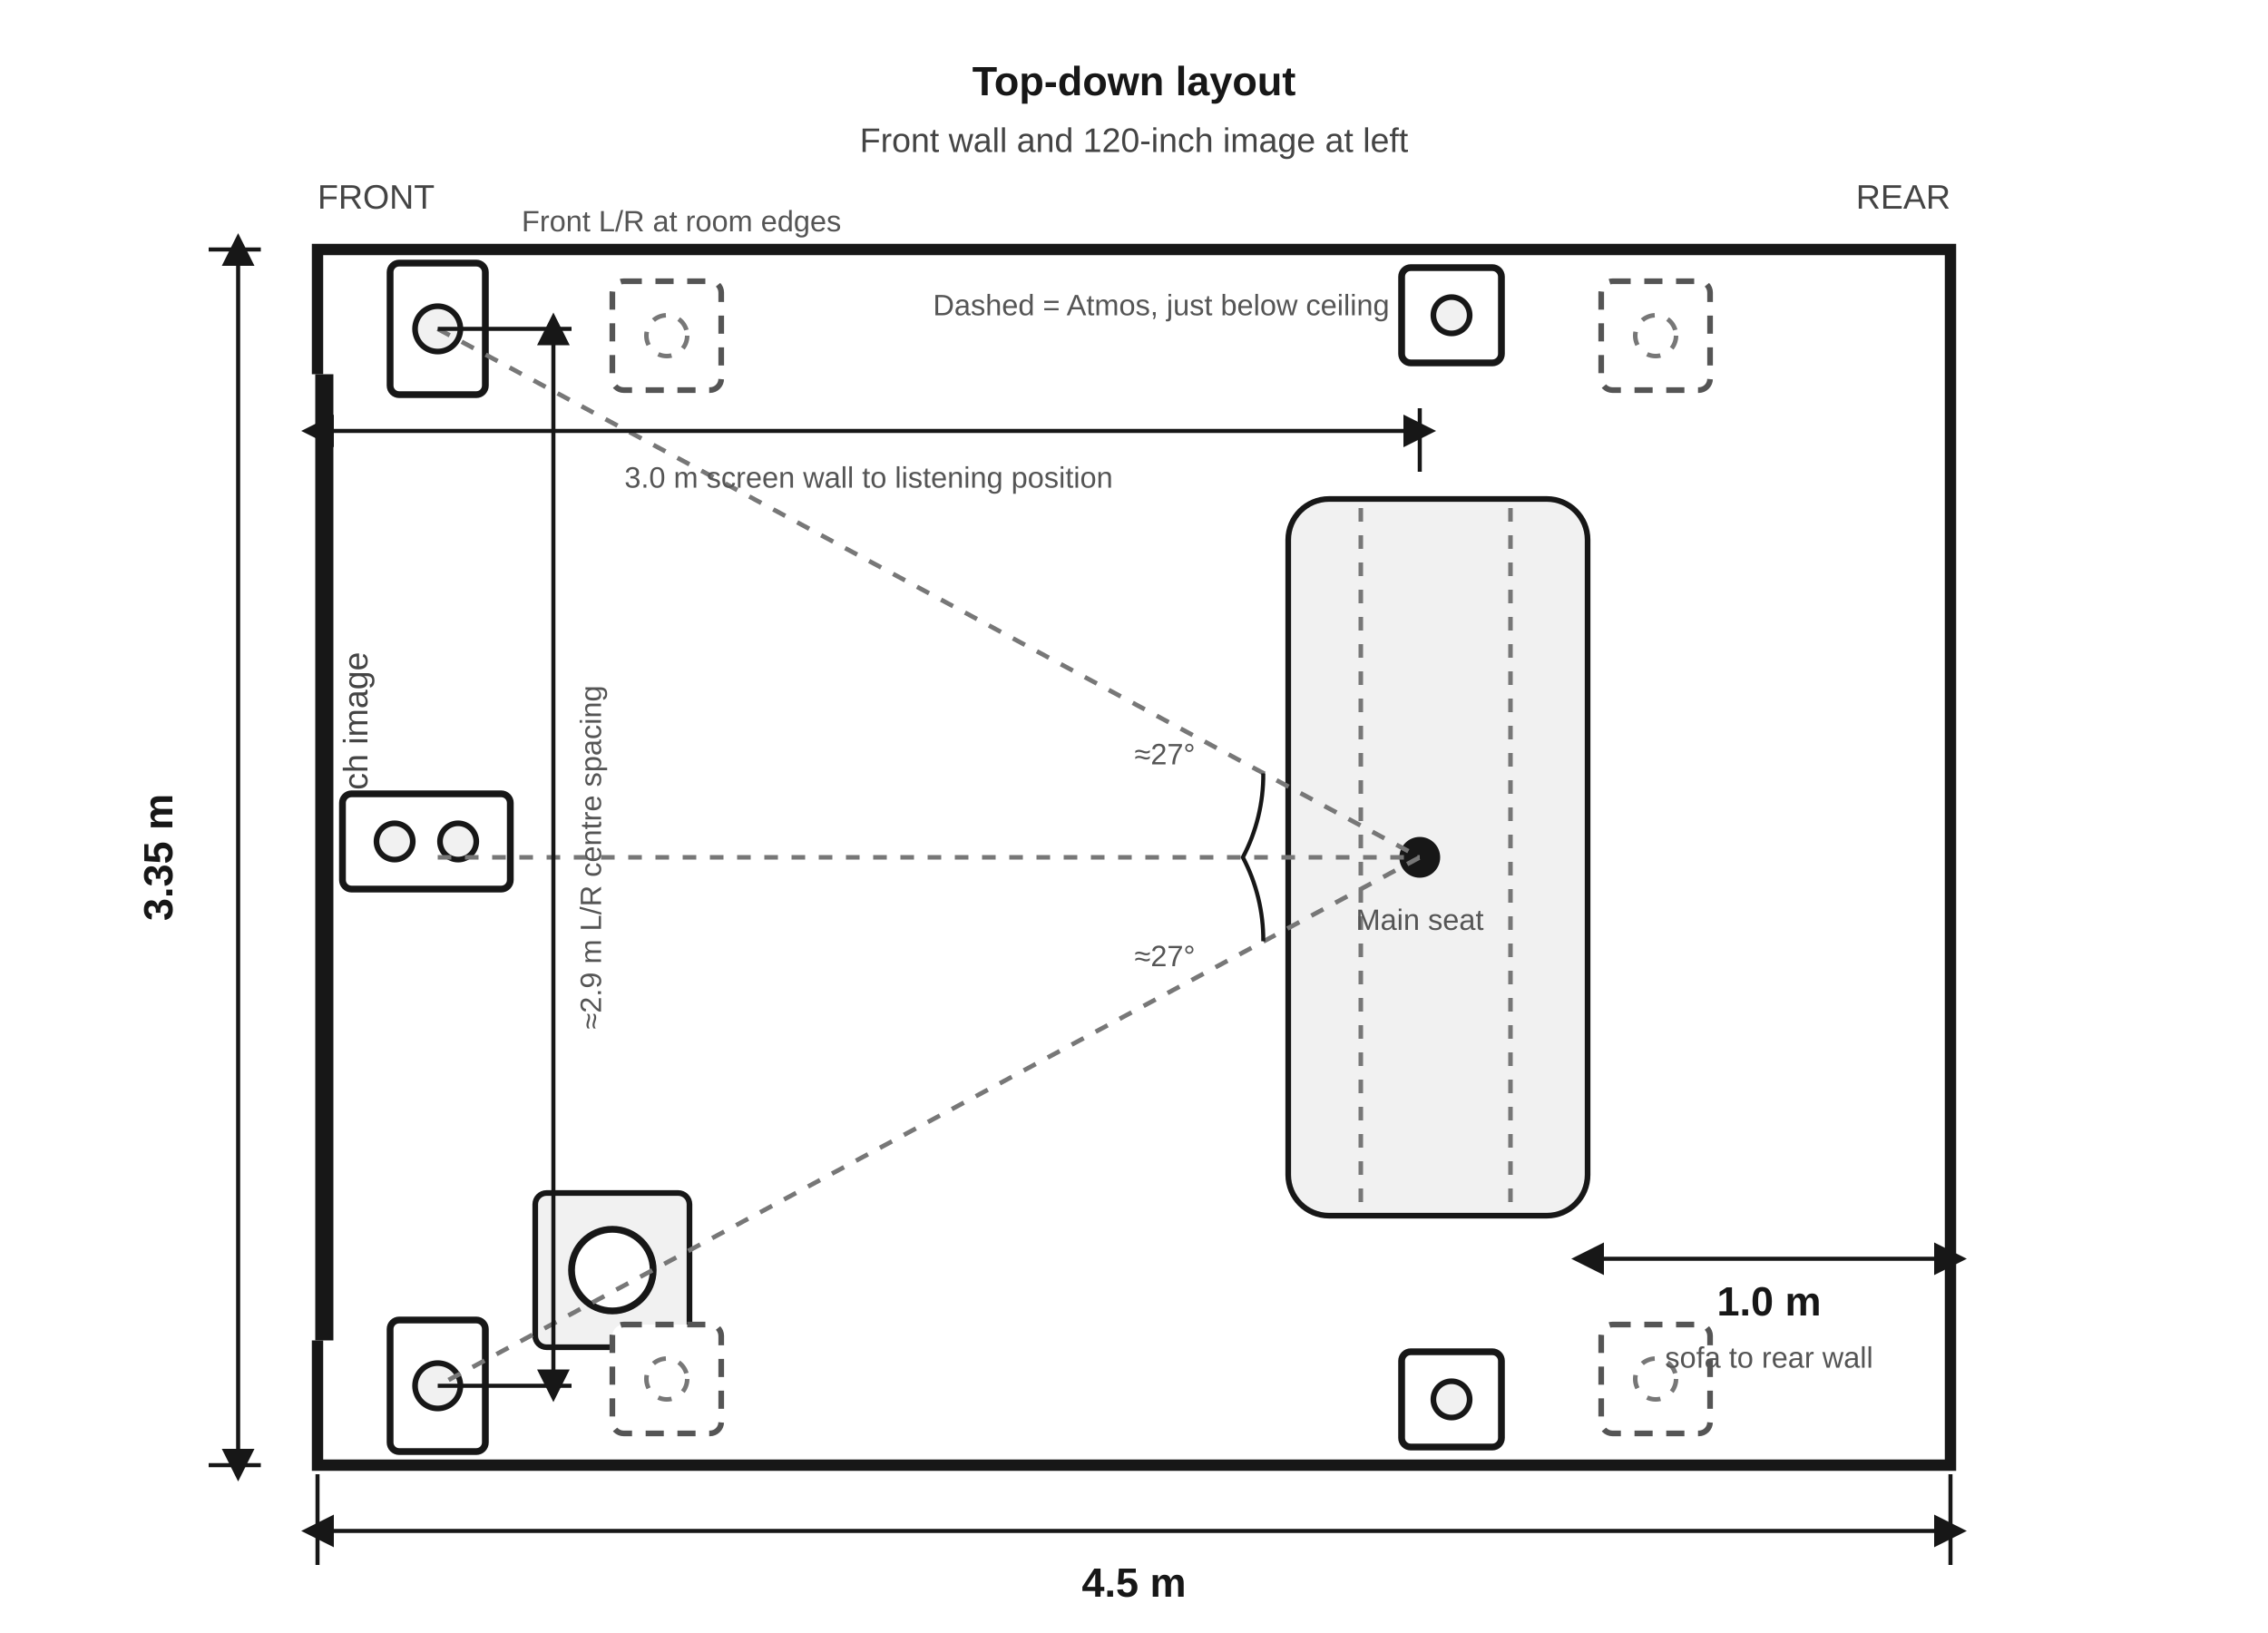
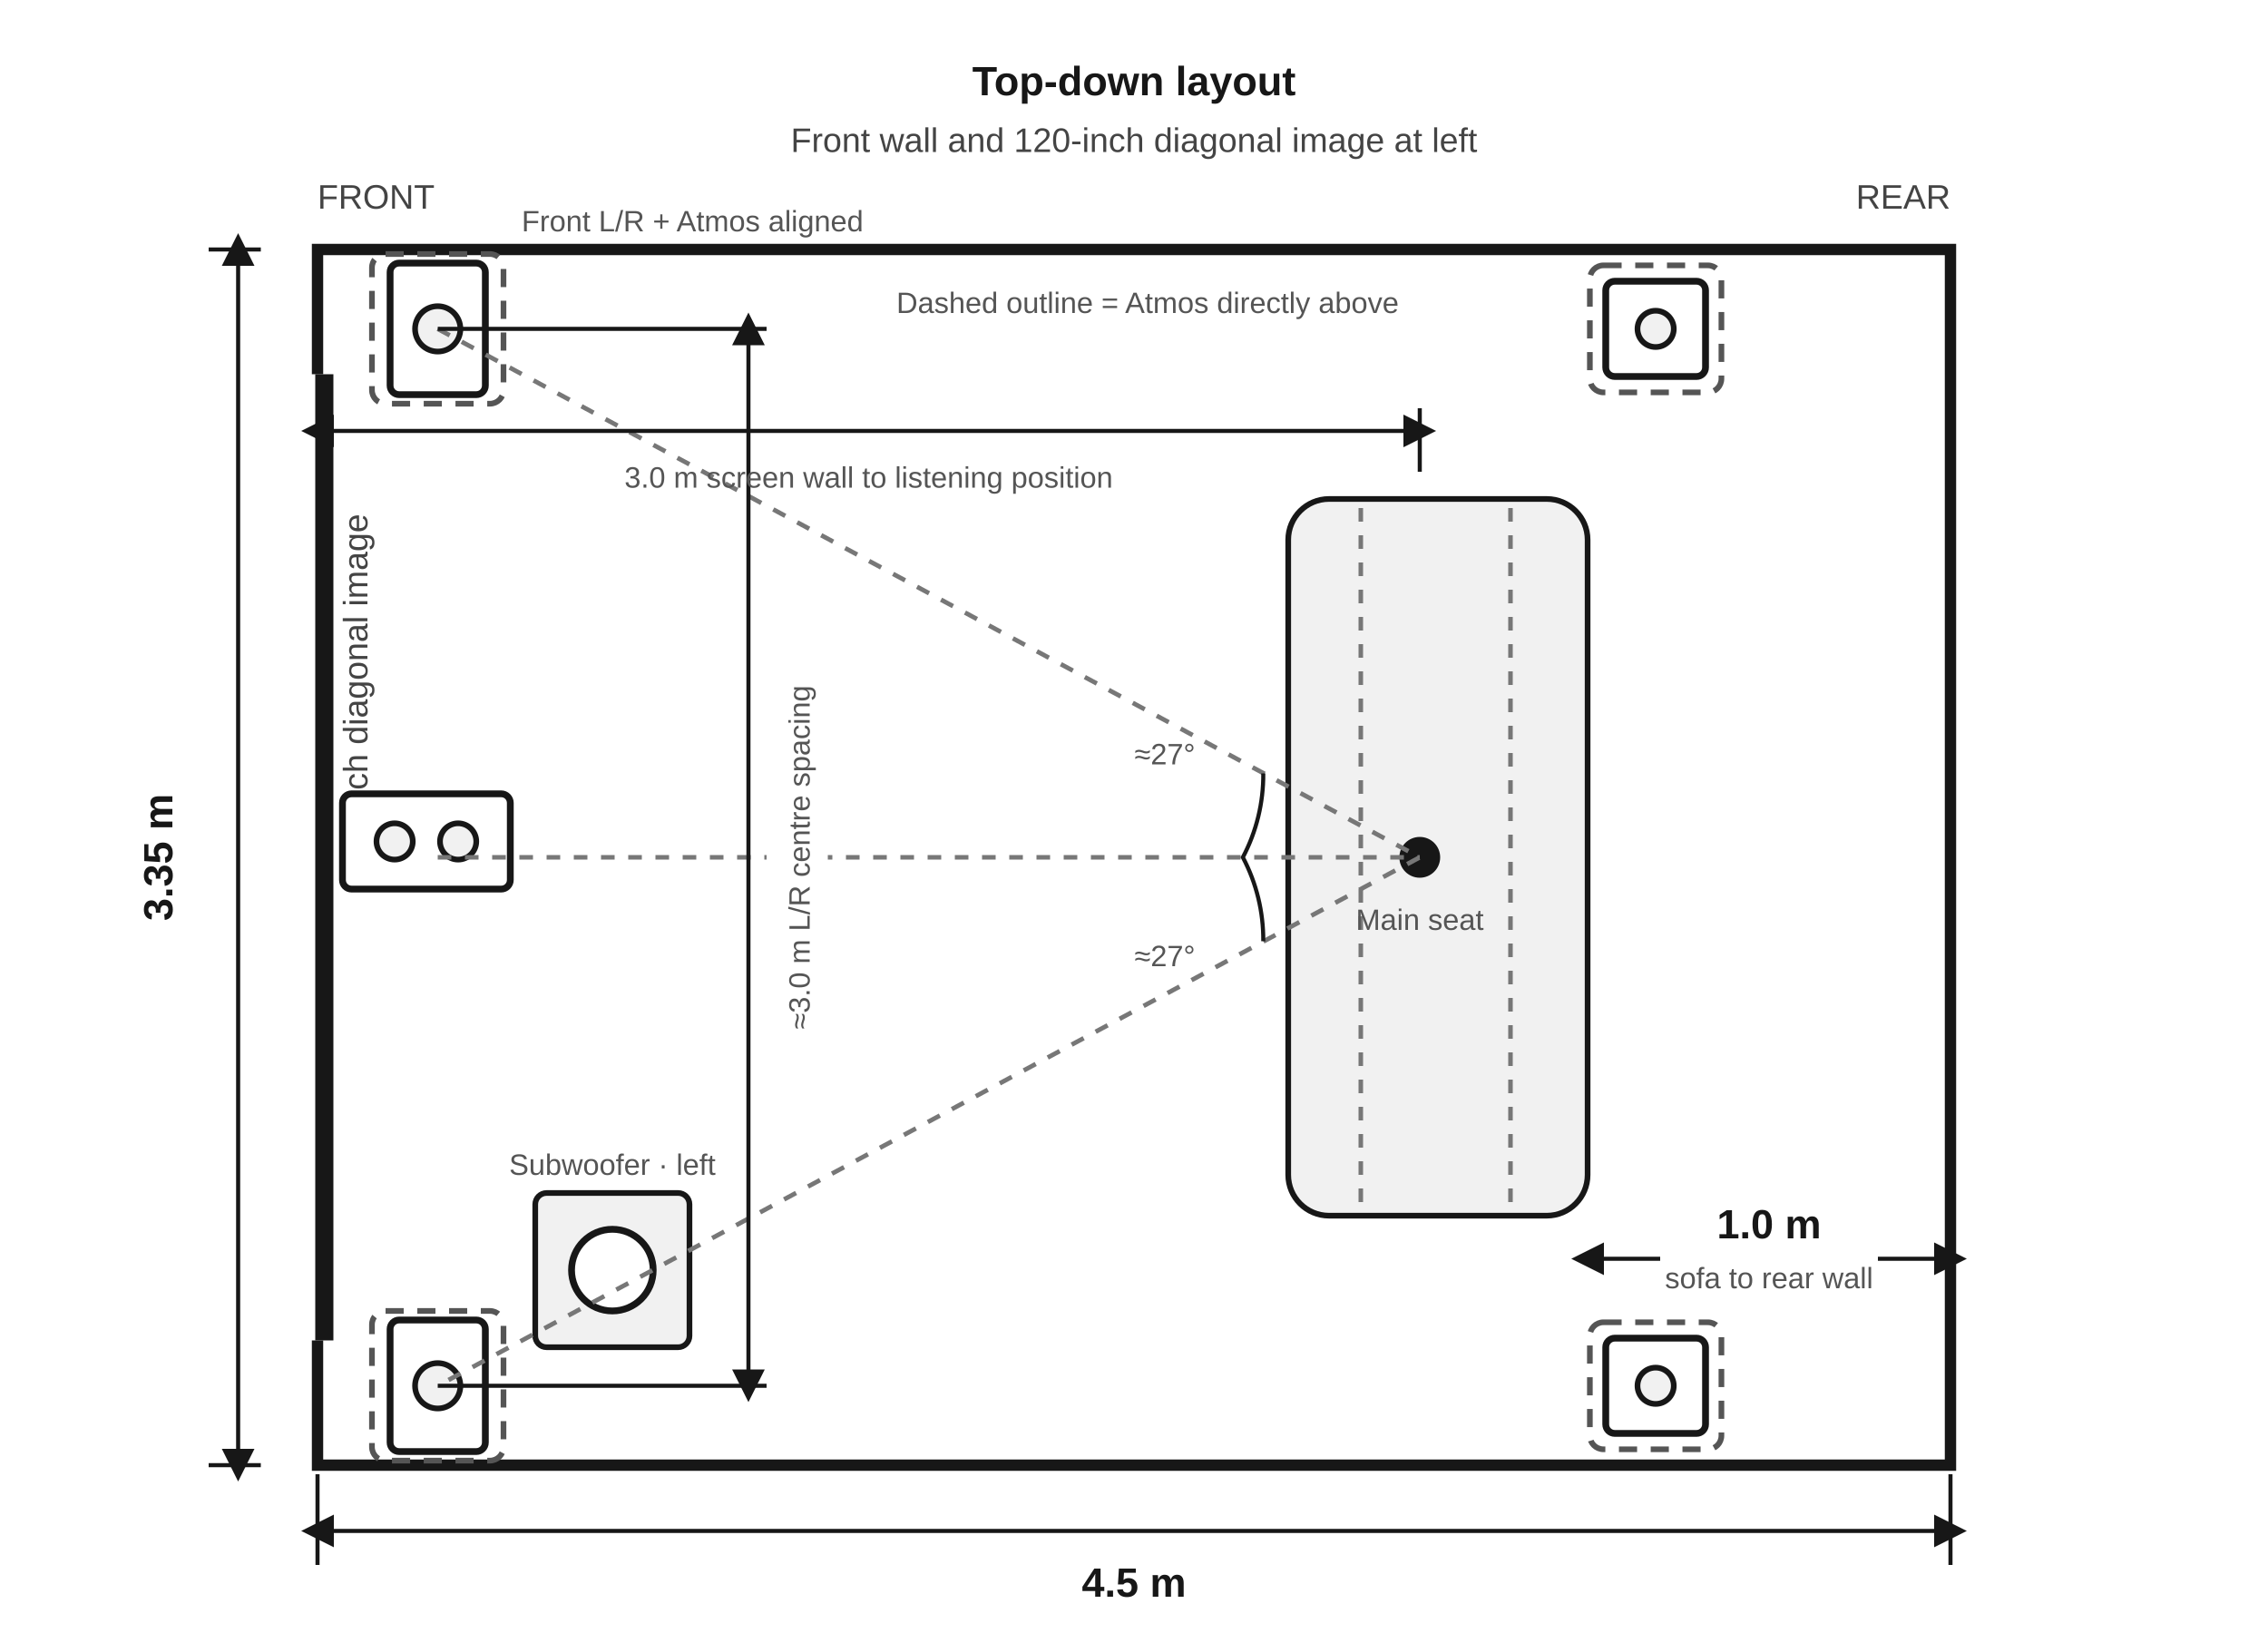
<svg xmlns="http://www.w3.org/2000/svg" viewBox="0 0 1000 720" role="img" aria-labelledby="title desc">
  <defs>
    <style>
-       .wall{fill:#fff;stroke:#171717;stroke-width:5}.object{fill:#fff;stroke:#171717;stroke-width:3}.soft{fill:#f1f1f1;stroke:#171717;stroke-width:2.5}.height{fill:#fff;stroke:#555;stroke-width:2.5;stroke-dasharray:8 6}.guide{fill:none;stroke:#777;stroke-width:2;stroke-dasharray:6 6}.dim{fill:none;stroke:#171717;stroke-width:1.8}.label{font:600 18px Arial,sans-serif;fill:#171717}.small{font:15px Arial,sans-serif;fill:#444}.tiny{font:13px Arial,sans-serif;fill:#555}.center{text-anchor:middle}.end{text-anchor:end}
+       .wall{fill:#fff;stroke:#171717;stroke-width:5}.object{fill:#fff;stroke:#171717;stroke-width:3}.soft{fill:#f1f1f1;stroke:#171717;stroke-width:2.5}.height{fill:none;stroke:#555;stroke-width:2.5;stroke-dasharray:8 6}.guide{fill:none;stroke:#777;stroke-width:2;stroke-dasharray:6 6}.dim{fill:none;stroke:#171717;stroke-width:1.8}.callout{fill:#fff;stroke:none}.label{font:600 18px Arial,sans-serif;fill:#171717}.small{font:15px Arial,sans-serif;fill:#444}.tiny{font:13px Arial,sans-serif;fill:#555}.center{text-anchor:middle}.end{text-anchor:end}
    </style>
    <marker id="arrow" markerWidth="8" markerHeight="8" refX="4" refY="4" orient="auto-start-reverse">
      <path d="M0,0 L8,4 L0,8 Z" fill="#171717" />
    </marker>
  </defs>
  <rect width="1000" height="720" fill="#fff" />
  <text x="500" y="42" class="label center">Top-down layout</text>
-   <text x="500" y="67" class="small center">Front wall and 120-inch image at left</text>
+   <text x="500" y="67" class="small center">Front wall and 120-inch diagonal image at left</text>
  <rect x="140" y="110" width="720" height="536" class="wall" />
  <line x1="140" y1="165" x2="140" y2="591" stroke="#fff" stroke-width="12" />
  <line x1="143" y1="165" x2="143" y2="591" stroke="#171717" stroke-width="8" />
-   <text x="162" y="390" class="small" transform="rotate(-90 162 390)">120-inch image</text>
+   <text x="162" y="390" class="small" transform="rotate(-90 162 390)">120-inch diagonal image</text>
+   <g aria-label="four height speakers shown as dashed outlines">
+     <rect x="164" y="112" width="58" height="66" rx="6" class="height" />
+     <rect x="164" y="578" width="58" height="66" rx="6" class="height" />
+     <rect x="701" y="117" width="58" height="56" rx="6" class="height" />
+     <rect x="701" y="583" width="58" height="56" rx="6" class="height" />
+   </g>
  <g aria-label="front speakers">
    <rect x="172" y="116" width="42" height="58" rx="4" class="object" />
    <circle cx="193" cy="145" r="10" class="soft" />
    <rect x="172" y="582" width="42" height="58" rx="4" class="object" />
    <circle cx="193" cy="611" r="10" class="soft" />
    <rect x="151" y="350" width="74" height="42" rx="4" class="object" />
    <circle cx="174" cy="371" r="8" class="soft" />
    <circle cx="202" cy="371" r="8" class="soft" />
    <rect x="236" y="526" width="68" height="68" rx="5" class="soft" />
    <circle cx="270" cy="560" r="18" class="object" />
  </g>
-   <text x="230" y="102" class="tiny">Front L/R at room edges</text>
-   <g aria-label="four height speakers">
-     <rect x="270" y="124" width="48" height="48" rx="5" class="height" />
-     <circle cx="294" cy="148" r="9" class="guide" />
-     <rect x="270" y="584" width="48" height="48" rx="5" class="height" />
-     <circle cx="294" cy="608" r="9" class="guide" />
-     <rect x="706" y="124" width="48" height="48" rx="5" class="height" />
-     <circle cx="730" cy="148" r="9" class="guide" />
-     <rect x="706" y="584" width="48" height="48" rx="5" class="height" />
-     <circle cx="730" cy="608" r="9" class="guide" />
-   </g>
-   <text x="512" y="139" class="tiny center">Dashed = Atmos, just below ceiling</text>
+   <text x="230" y="102" class="tiny">Front L/R + Atmos aligned</text>
+   <rect x="356" y="119" width="300" height="28" rx="5" class="callout" />
+   <text x="506" y="138" class="tiny center">Dashed outline = Atmos directly above</text>
+   <rect x="236" y="502" width="68" height="22" rx="4" class="callout" />
+   <text x="270" y="518" class="tiny center">Subwoofer · left</text>
  <g aria-label="sofa and surrounds">
    <rect x="568" y="220" width="132" height="316" rx="18" class="soft" />
    <line x1="600" y1="224" x2="600" y2="532" class="guide" />
    <line x1="666" y1="224" x2="666" y2="532" class="guide" />
    <circle cx="626" cy="378" r="9" fill="#171717" />
    <text x="626" y="410" class="tiny center">Main seat</text>
-     <rect x="618" y="118" width="44" height="42" rx="4" class="object" />
-     <circle cx="640" cy="139" r="8" class="soft" />
-     <rect x="618" y="596" width="44" height="42" rx="4" class="object" />
-     <circle cx="640" cy="617" r="8" class="soft" />
+     <rect x="708" y="124" width="44" height="42" rx="4" class="object" />
+     <circle cx="730" cy="145" r="8" class="soft" />
+     <rect x="708" y="590" width="44" height="42" rx="4" class="object" />
+     <circle cx="730" cy="611" r="8" class="soft" />
  </g>
  <path d="M193 145 L626 378 L193 611" class="guide" />
  <line x1="193" y1="378" x2="626" y2="378" class="guide" />
  <path d="M557 341 A78 78 0 0 1 548 378 A78 78 0 0 1 557 415" class="dim" />
  <text x="527" y="337" class="tiny end">≈27°</text>
  <text x="527" y="426" class="tiny end">≈27°</text>
-   <line x1="244" y1="145" x2="244" y2="611" class="dim" marker-start="url(#arrow)" marker-end="url(#arrow)" />
-   <line x1="193" y1="145" x2="252" y2="145" class="dim" />
-   <line x1="193" y1="611" x2="252" y2="611" class="dim" />
-   <text x="265" y="378" class="tiny center" transform="rotate(-90 265 378)">≈2.9 m L/R centre spacing</text>
+   <line x1="330" y1="145" x2="330" y2="611" class="dim" marker-start="url(#arrow)" marker-end="url(#arrow)" />
+   <line x1="193" y1="145" x2="338" y2="145" class="dim" />
+   <line x1="193" y1="611" x2="338" y2="611" class="dim" />
+   <rect x="338" y="284" width="27" height="188" rx="5" class="callout" />
+   <text x="357" y="378" class="tiny center" transform="rotate(-90 357 378)">≈3.0 m L/R centre spacing</text>
  <line x1="140" y1="675" x2="860" y2="675" class="dim" marker-start="url(#arrow)" marker-end="url(#arrow)" />
  <line x1="140" y1="650" x2="140" y2="690" class="dim" />
  <line x1="860" y1="650" x2="860" y2="690" class="dim" />
  <text x="500" y="704" class="label center">4.5 m</text>
  <line x1="105" y1="110" x2="105" y2="646" class="dim" marker-start="url(#arrow)" marker-end="url(#arrow)" />
  <line x1="115" y1="110" x2="92" y2="110" class="dim" />
  <line x1="115" y1="646" x2="92" y2="646" class="dim" />
  <text x="76" y="378" class="label center" transform="rotate(-90 76 378)">3.35 m</text>
  <line x1="700" y1="555" x2="860" y2="555" class="dim" marker-start="url(#arrow)" marker-end="url(#arrow)" />
-   <text x="780" y="580" class="label center">1.0 m</text>
-   <text x="780" y="603" class="tiny center">sofa to rear wall</text>
+   <rect x="732" y="527" width="96" height="48" rx="5" class="callout" />
+   <text x="780" y="546" class="label center">1.0 m</text>
+   <text x="780" y="568" class="tiny center">sofa to rear wall</text>
  <line x1="140" y1="190" x2="626" y2="190" class="dim" marker-start="url(#arrow)" marker-end="url(#arrow)" />
  <line x1="626" y1="180" x2="626" y2="208" class="dim" />
  <text x="383" y="215" class="tiny center">3.0 m screen wall to listening position</text>
  <text x="140" y="92" class="small">FRONT</text>
  <text x="860" y="92" class="small end">REAR</text>
</svg>
